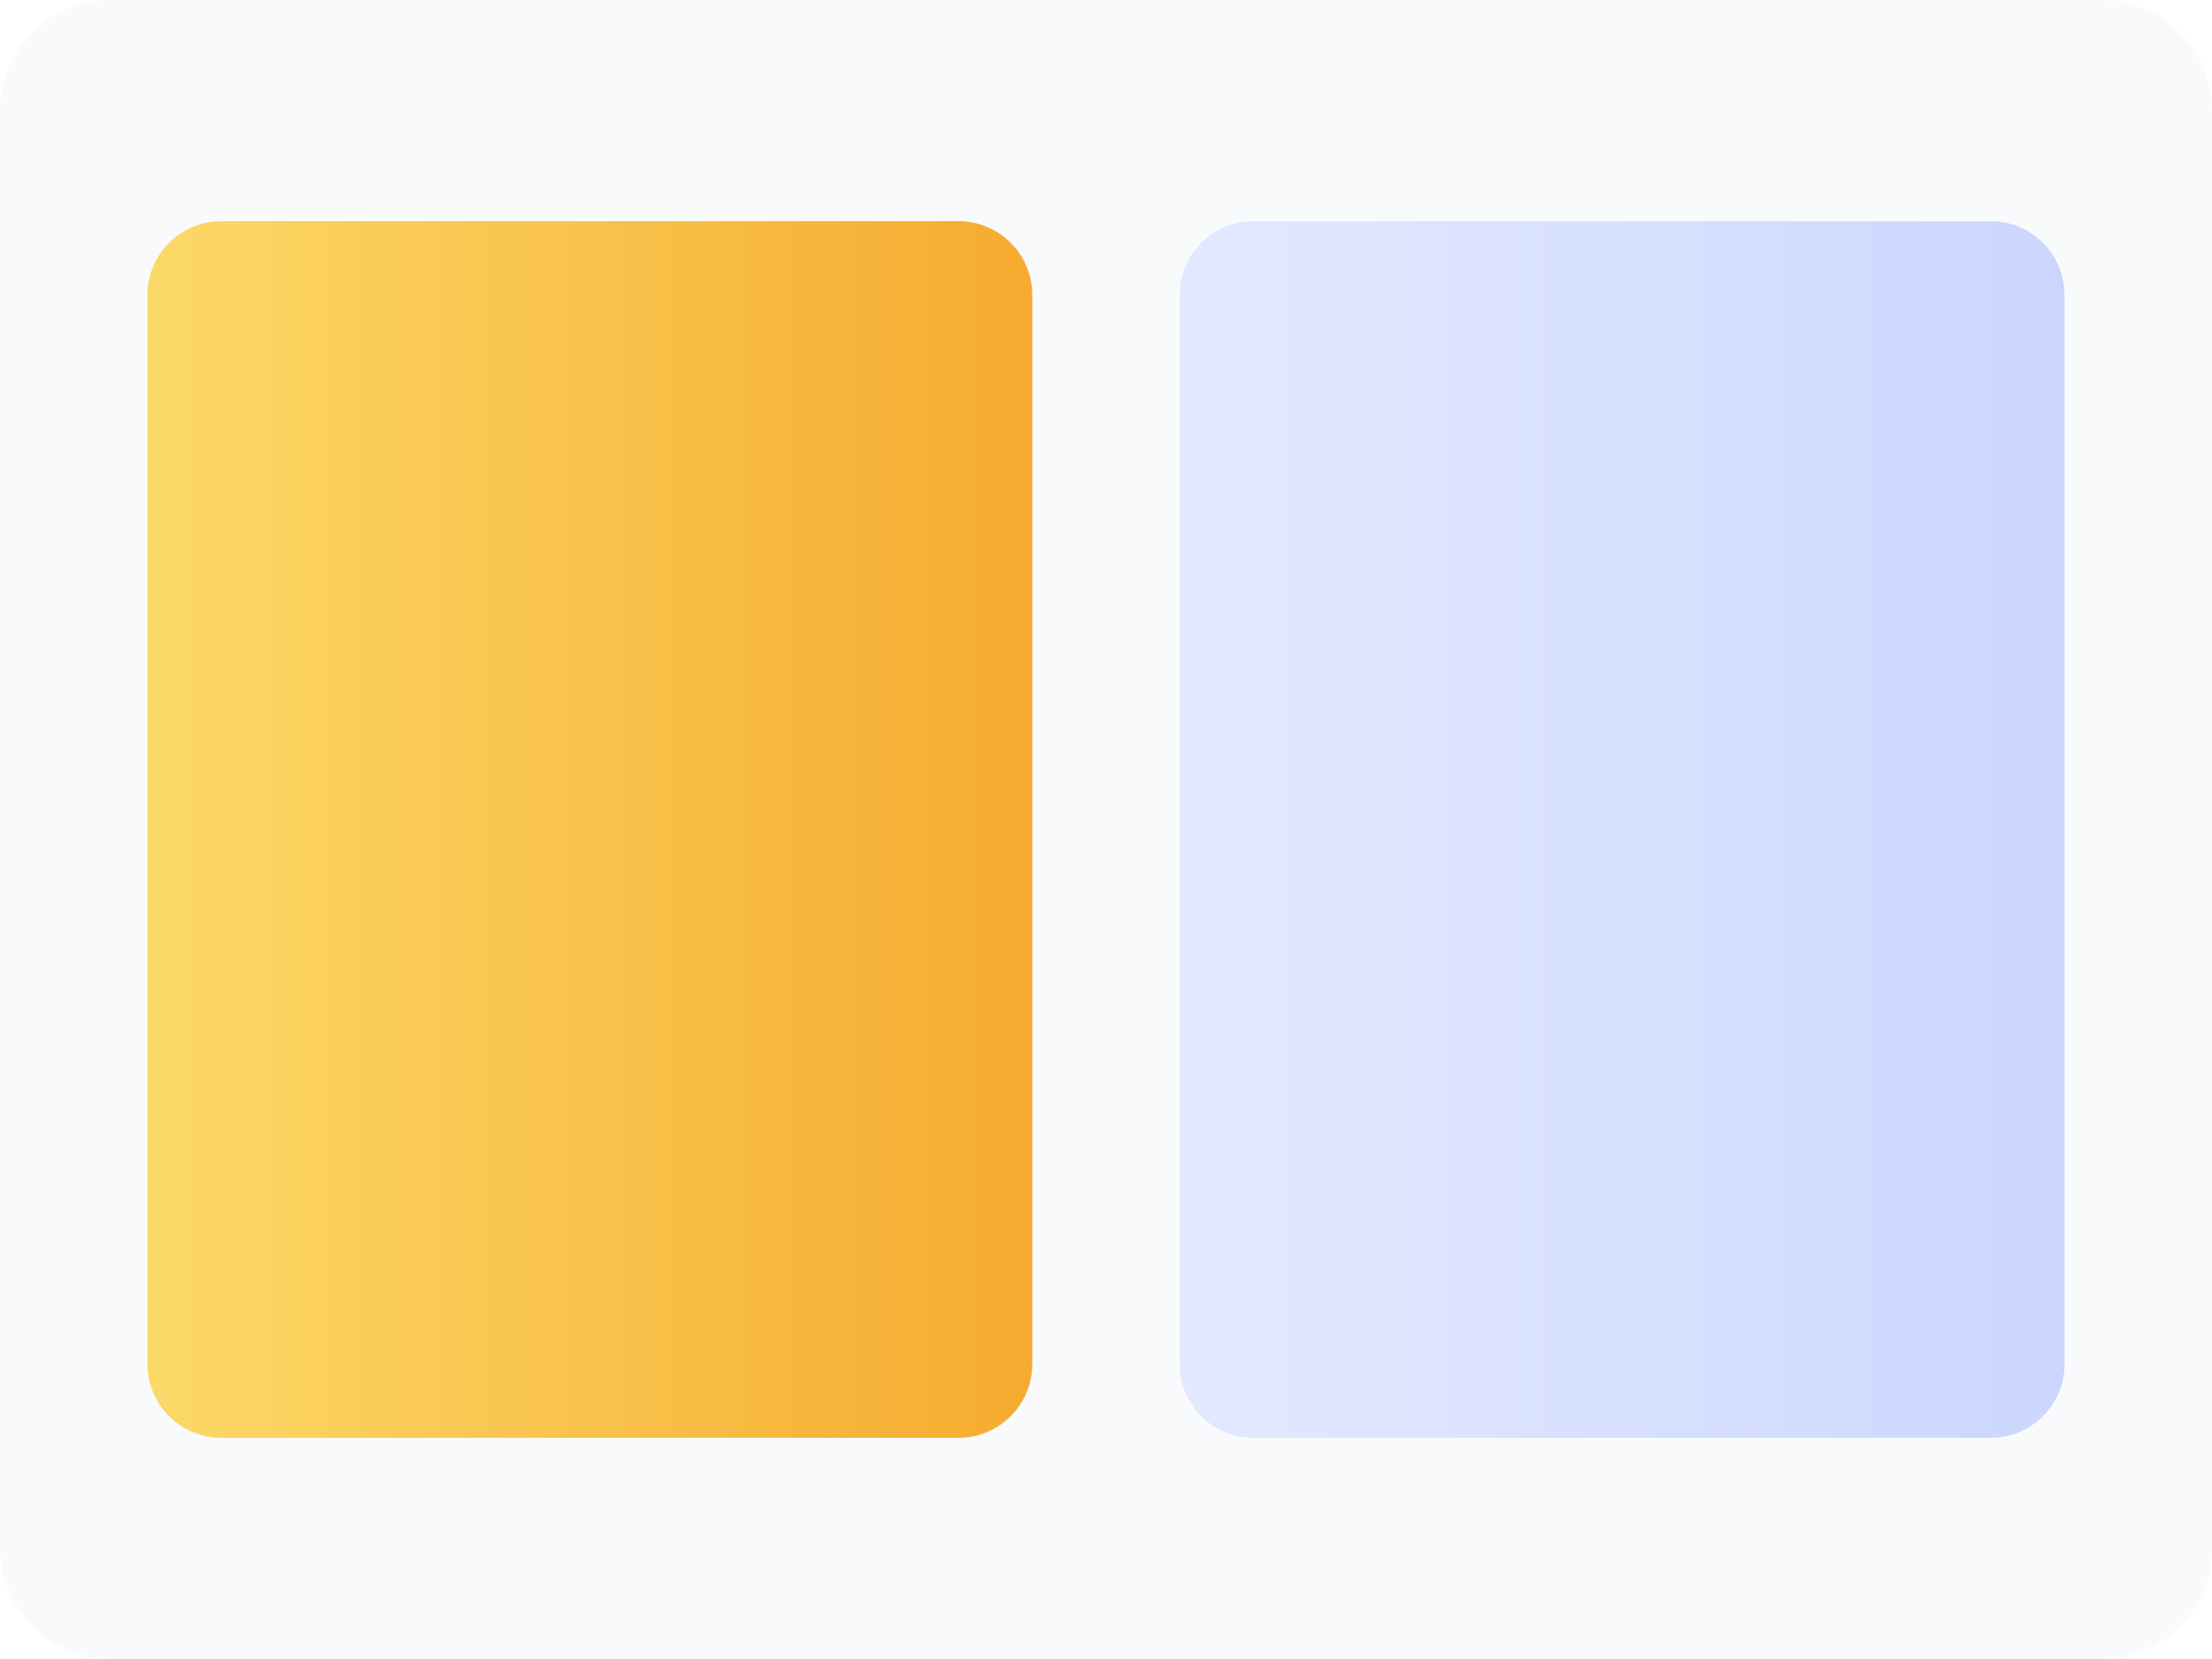
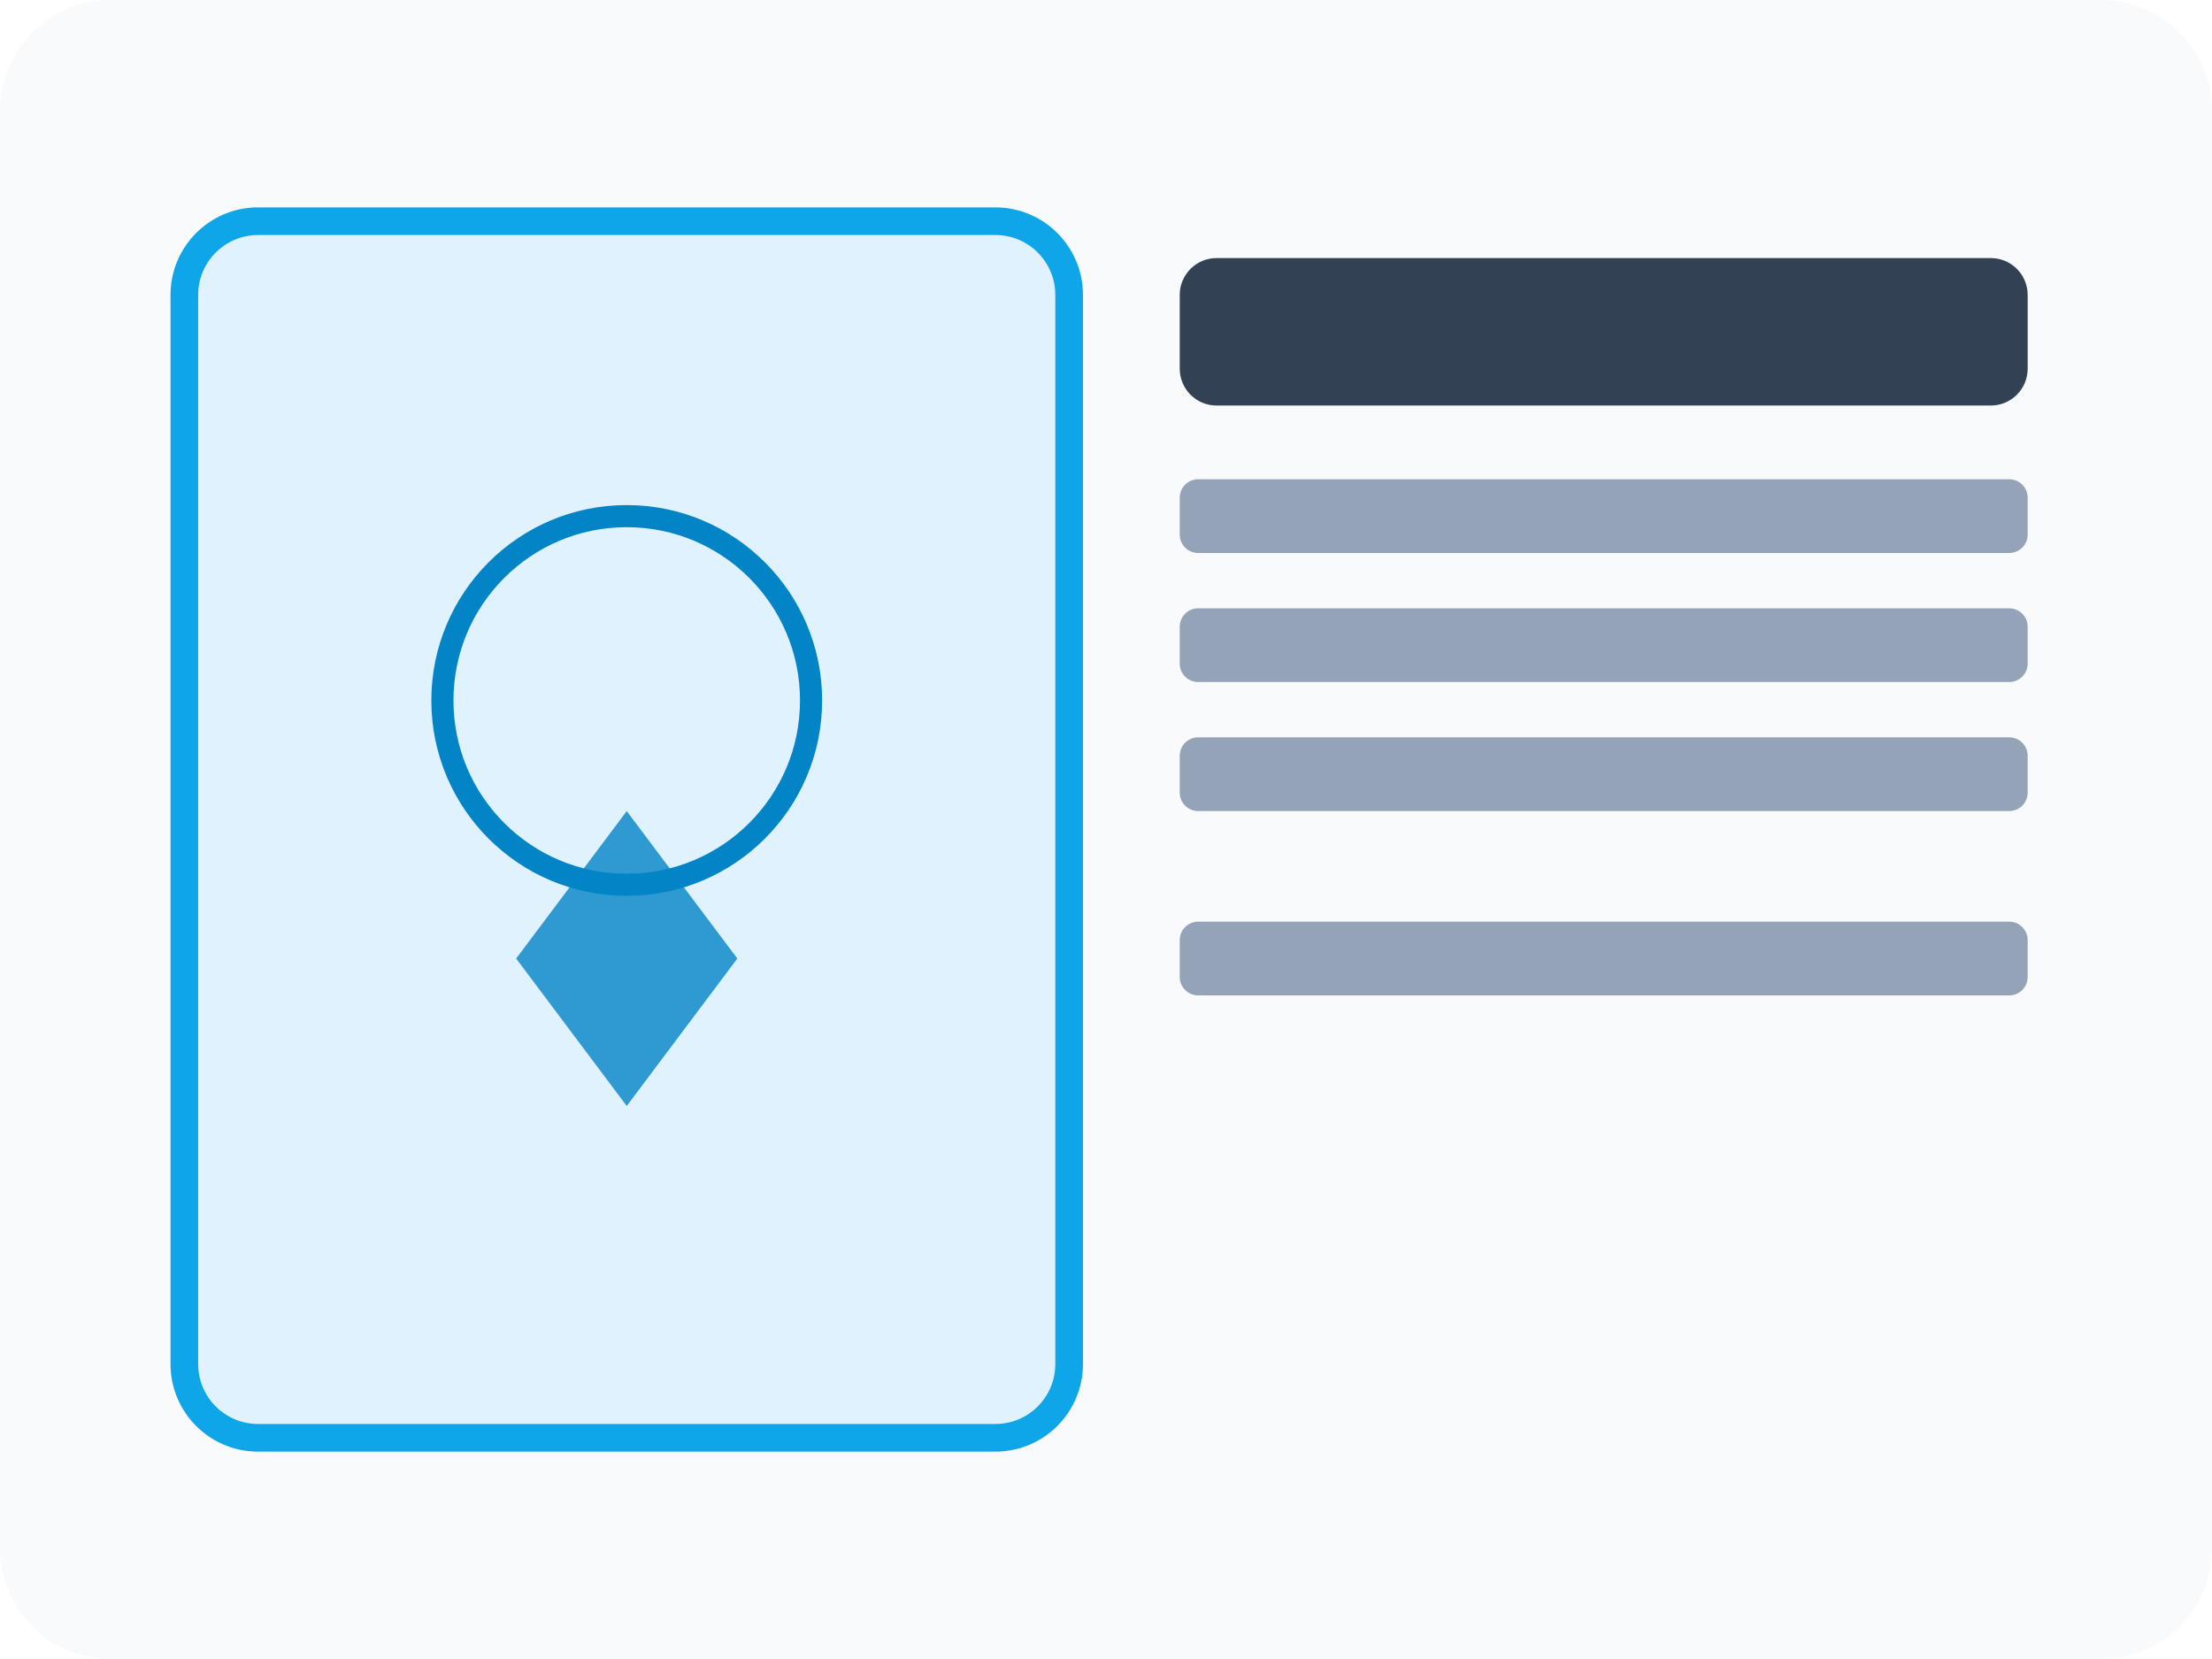
<svg xmlns="http://www.w3.org/2000/svg" viewBox="0 0 120 90" width="120" height="90">
-   <defs>
-     <linearGradient id="cl1" x1="0" y1="0" x2="1" y2="0">
-       <stop offset="0" stop-color="#fcd34d" />
-       <stop offset="1" stop-color="#f59e0b" />
-     </linearGradient>
-     <linearGradient id="cl2" x1="0" y1="0" x2="1" y2="0">
-       <stop offset="0" stop-color="#e0e7ff" />
-       <stop offset="1" stop-color="#c7d2fe" />
-     </linearGradient>
-   </defs>
  <rect width="120" height="90" fill="#f8fafc" rx="6" />
-   <rect x="8" y="12" width="48" height="66" rx="4" fill="url(#cl1)" opacity="0.85" />
-   <rect x="64" y="12" width="48" height="66" rx="4" fill="url(#cl2)" opacity="0.9" />
+   <rect x="10" y="12" width="48" height="66" rx="4" fill="#e0f2fe" stroke="#0ea5e9" stroke-width="1.5" />
+   <circle cx="34" cy="38" r="10" fill="none" stroke="#0284c7" stroke-width="1.2" />
+   <path d="M28 52 L34 44 L40 52 L34 60 Z" fill="#0284c7" opacity="0.8" />
+   <rect x="64" y="14" width="46" height="8" rx="2" fill="#334155" />
+   <rect x="64" y="26" width="46" height="4" rx="1" fill="#94a3b8" />
+   <rect x="64" y="33" width="46" height="4" rx="1" fill="#94a3b8" />
+   <rect x="64" y="40" width="46" height="4" rx="1" fill="#94a3b8" />
+   <rect x="64" y="50" width="46" height="4" rx="1" fill="#94a3b8" />
</svg>
